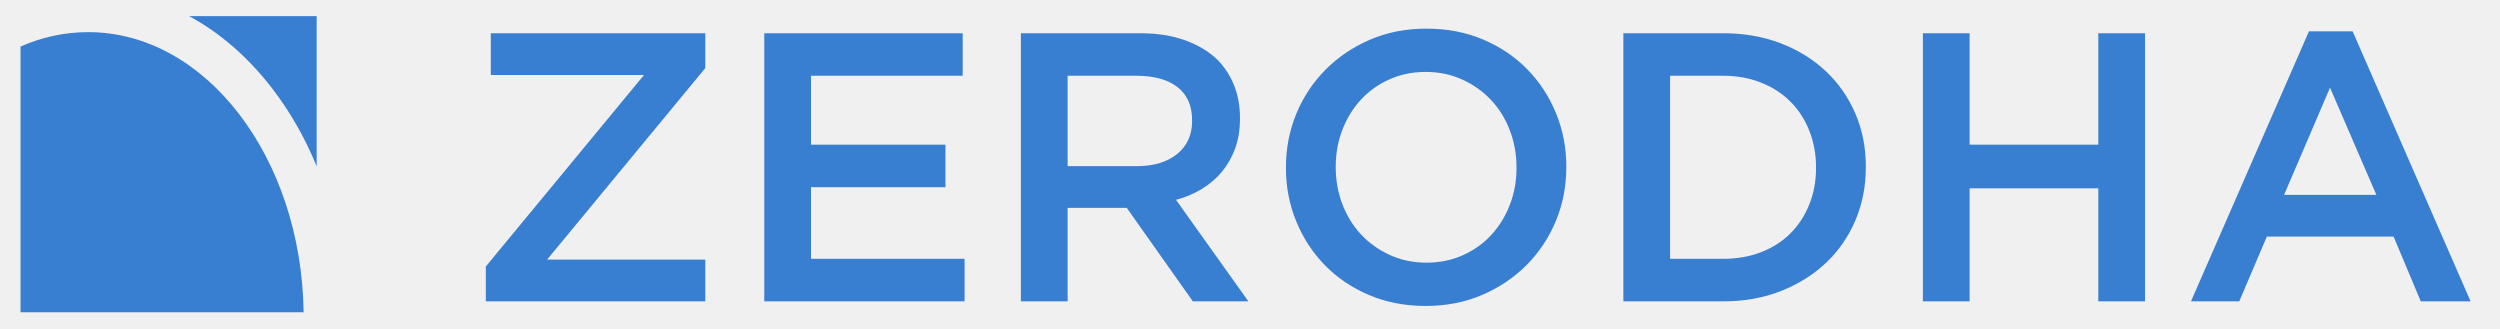
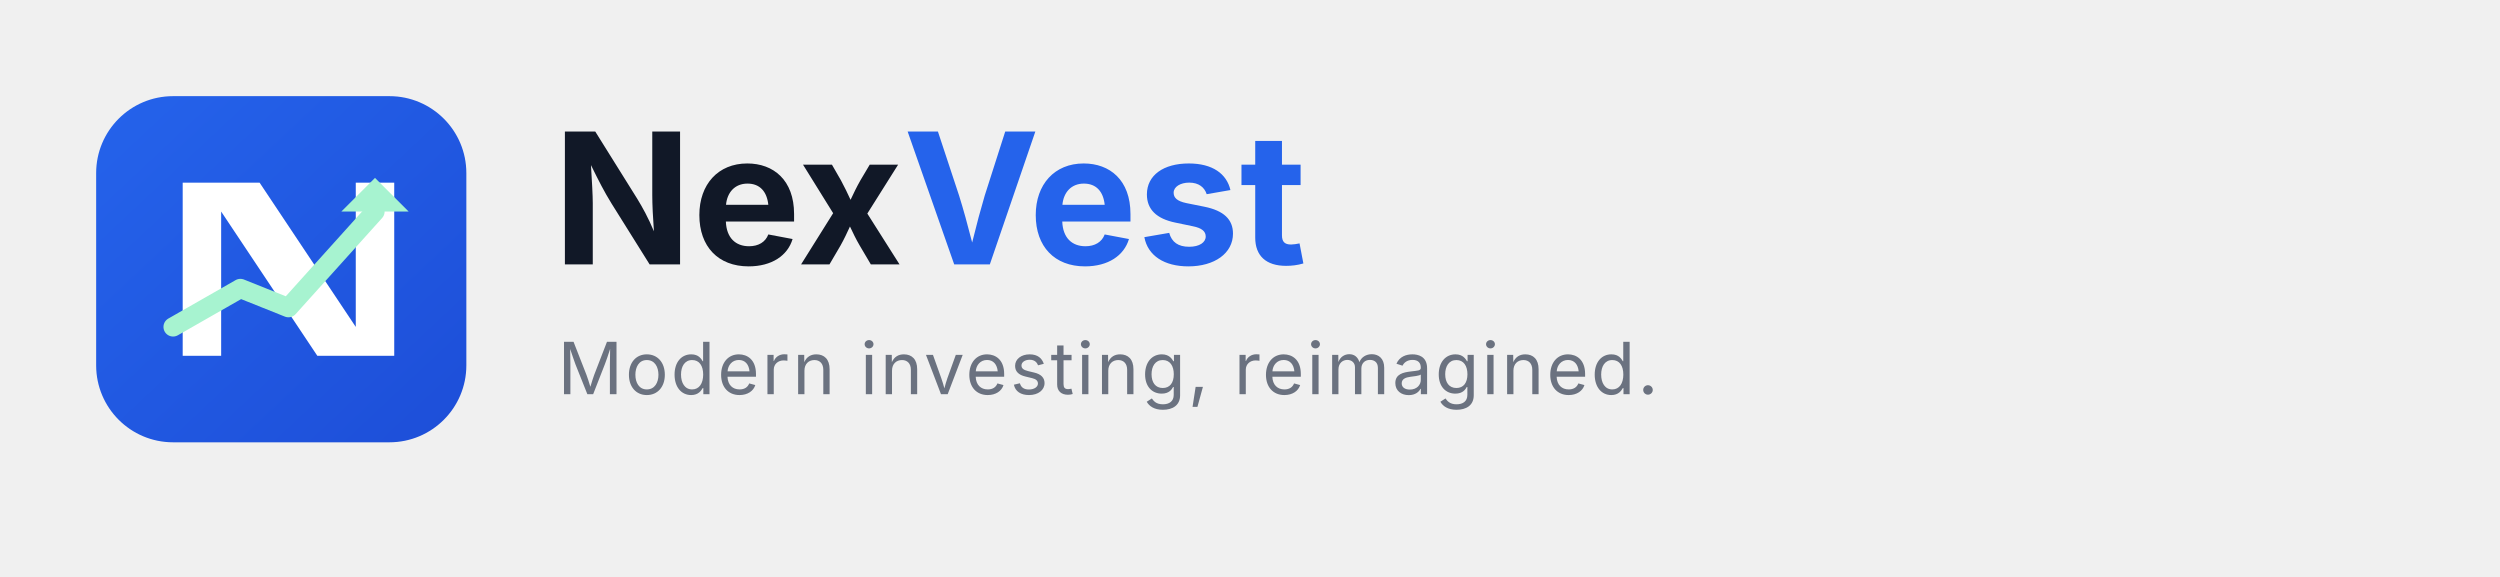
- <svg xmlns="http://www.w3.org/2000/svg" baseProfile="tiny" width="609" height="80">
-   <path d="M66.252 21.469c4.404 5.71 8.056 12.124 10.886 19.04V3.931H46.077c7.472 4.037 14.317 9.943 20.175 17.538zM21.473 7.828c-5.754 0-11.289 1.23-16.473 3.506v64.735h68.963c-.534-37.754-23.875-68.241-52.49-68.241" fill-rule="evenodd" fill="#387ed1" />
-   <path fill="#387ed1" d="M118.349 64.918l38.533-46.65H119.56V8.098h52.25v8.49l-38.533 46.651h38.533v10.169h-53.461v-8.49zm67.828-56.82h48.331v10.356H197.56v16.794h32.751v10.357H197.56v17.446h37.413v10.356h-48.796V8.098zm62.512 0h29.11c4.105 0 7.744.576 10.917 1.726s5.814 2.752 7.93 4.805c1.741 1.805 3.08 3.888 4.013 6.251s1.398 4.977 1.398 7.837v.187c0 2.675-.388 5.085-1.165 7.231s-1.853 4.044-3.22 5.691-3.001 3.049-4.898 4.198-3.997 2.038-6.297 2.659l17.633 24.725h-13.529l-16.097-22.765h-.186-14.227v22.765h-11.383V8.098zm28.231 32.375c4.115 0 7.393-.982 9.824-2.951s3.652-4.639 3.652-8.012v-.187c0-3.56-1.188-6.263-3.559-8.106s-5.709-2.764-10.014-2.764h-16.752v22.019h16.849zm70.389 34.055c-5.039 0-9.641-.886-13.807-2.658s-7.744-4.182-10.73-7.232-5.318-6.607-6.996-10.682-2.521-8.413-2.521-13.016v-.187c0-4.603.84-8.941 2.521-13.016s4.041-7.651 7.09-10.73 6.654-5.52 10.824-7.324 8.768-2.706 13.807-2.706 9.641.886 13.809 2.659 7.744 4.184 10.73 7.231 5.316 6.609 6.996 10.683 2.521 8.413 2.521 13.015v.187c0 4.604-.84 8.943-2.521 13.015s-4.043 7.651-7.09 10.73-6.656 5.521-10.824 7.324-8.77 2.707-13.809 2.707zm.187-10.543c3.221 0 6.178-.606 8.871-1.819s5.002-2.86 6.922-4.944 3.422-4.526 4.506-7.325 1.625-5.785 1.625-8.956v-.187c0-3.172-.541-6.173-1.625-9.004s-2.604-5.286-4.553-7.37-4.289-3.747-7.016-4.992-5.697-1.866-8.918-1.866-6.178.606-8.871 1.819-5.002 2.862-6.922 4.945-3.422 4.525-4.508 7.324-1.625 5.785-1.625 8.957v.187c0 3.172.541 6.173 1.625 9.002s2.604 5.289 4.555 7.372 4.289 3.748 7.014 4.991 5.699 1.866 8.92 1.866zm47.955-55.887h24.354c5.1 0 9.779.825 14.043 2.473s7.928 3.934 11.008 6.857 5.457 6.361 7.139 10.311 2.52 8.227 2.52 12.829v.187c0 4.604-.84 8.896-2.52 12.875s-4.059 7.435-7.139 10.356-6.748 5.226-11.008 6.904-8.943 2.519-14.043 2.519h-24.354V8.098zm24.26 54.954c3.42 0 6.531-.545 9.33-1.639s5.18-2.622 7.137-4.589 3.482-4.312 4.572-7.03 1.635-5.667 1.635-8.854v-.187c0-3.186-.547-6.152-1.635-8.9s-2.613-5.106-4.572-7.074-4.338-3.514-7.137-4.639-5.91-1.687-9.33-1.687h-12.877v44.598h12.877zm48.703-54.954h11.383v27.151h31.352V8.098h11.383v65.311h-11.383V45.885h-31.352v27.523h-11.383V8.098zm94.049-.467H573.1l28.736 65.777h-12.129l-6.625-15.768h-30.883l-6.719 15.768h-11.756l28.739-65.777zm16.422 39.841l-11.291-26.125-11.197 26.125h22.488z" />
+ <svg xmlns="http://www.w3.org/2000/svg" width="520" height="120" viewBox="0 0 520 120">
+   <defs>
+     <linearGradient id="grad" x1="0%" y1="0%" x2="100%" y2="100%">
+       <stop offset="0%" stop-color="#2563EB" />
+       <stop offset="100%" stop-color="#1D4ED8" />
+     </linearGradient>
+   </defs>
+   <g transform="translate(20,20)">
+     <rect x="0" y="0" width="77" height="72" rx="16" fill="url(#grad)" />
+     <path d="M18 54              L18 18              L34 18              L54 48              L54 18              L62 18              L62 54              L46 54              L26 24              L26 54 Z" fill="white" />
+     <polyline points="16,48 30,40 40,44 58,24" fill="none" stroke="#A7F3D0" stroke-width="4" stroke-linecap="round" stroke-linejoin="round" />
+     <polygon points="58,24 51,24 58,17 65,24" fill="#A7F3D0" />
+   </g>
+   <text x="115" y="55" font-family="Inter, Segoe UI, Arial, sans-serif" font-size="38" font-weight="700" fill="#111827">
+     Nex<tspan fill="#2563EB">Vest</tspan>
+   </text>
+   <text x="116" y="82" font-family="Inter, Segoe UI, Arial, sans-serif" font-size="15" letter-spacing="0.5" fill="#6B7280">
+     Modern investing, reimagined.
+   </text>
</svg>
